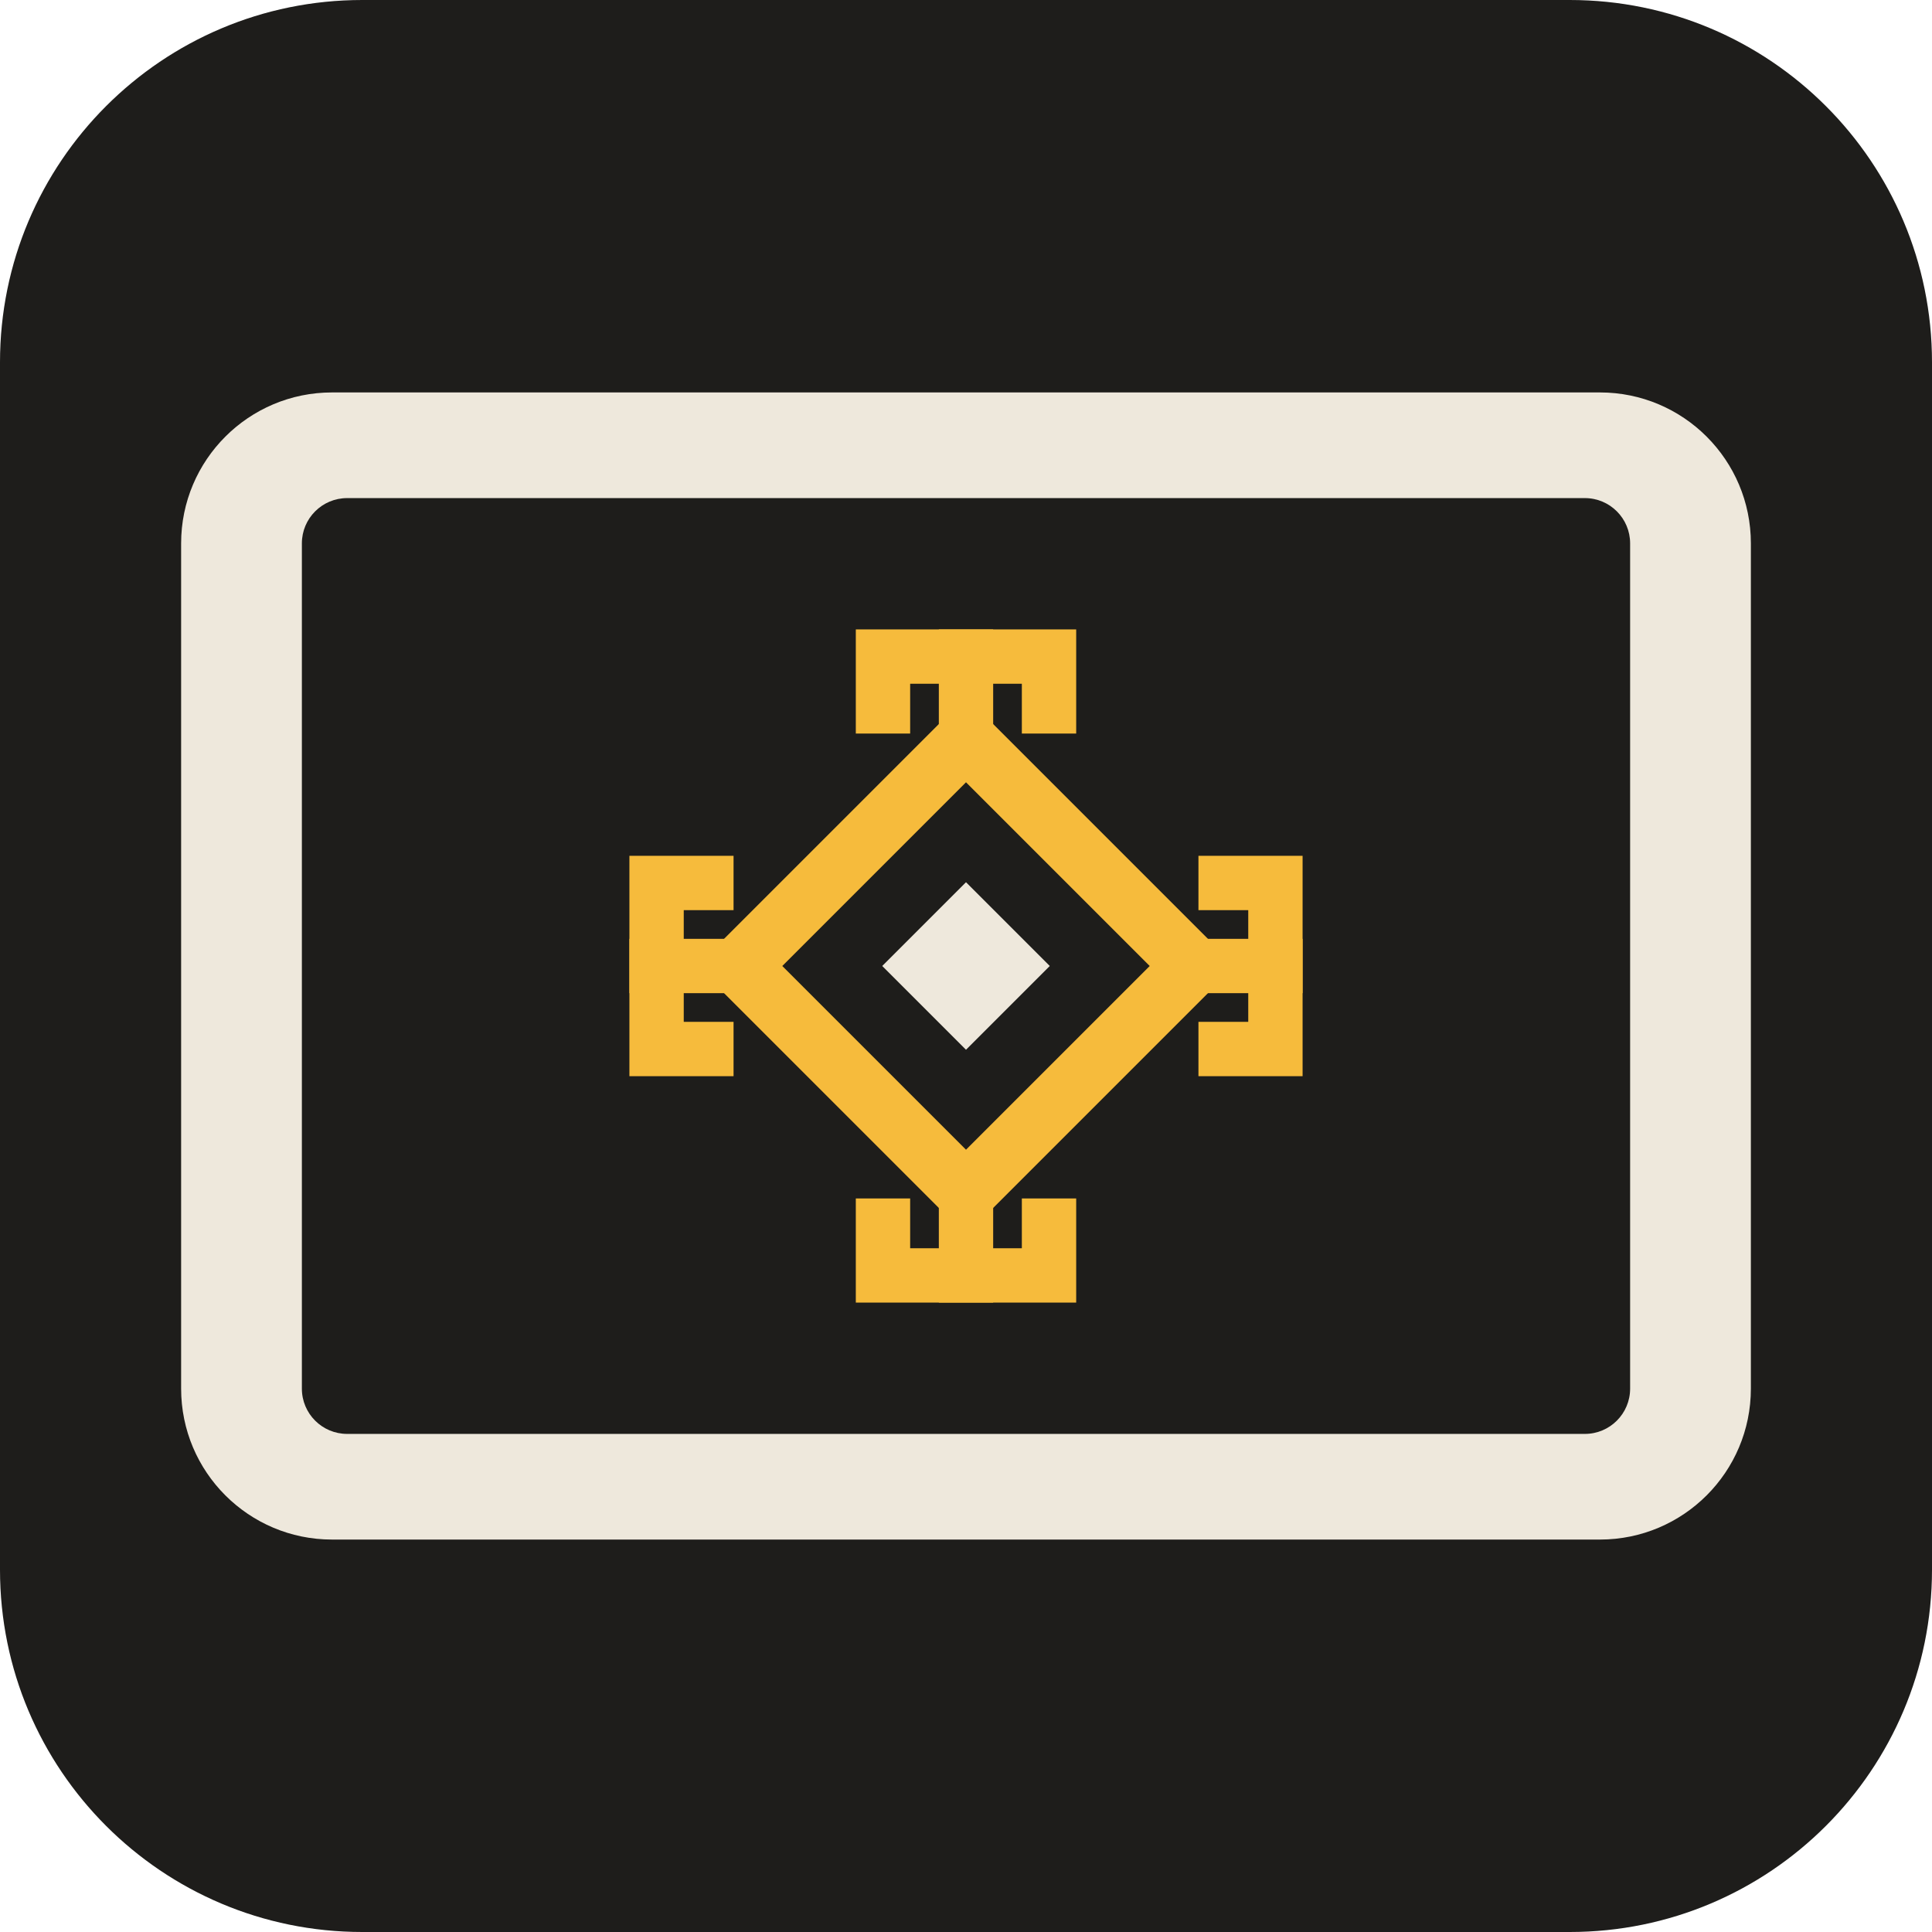
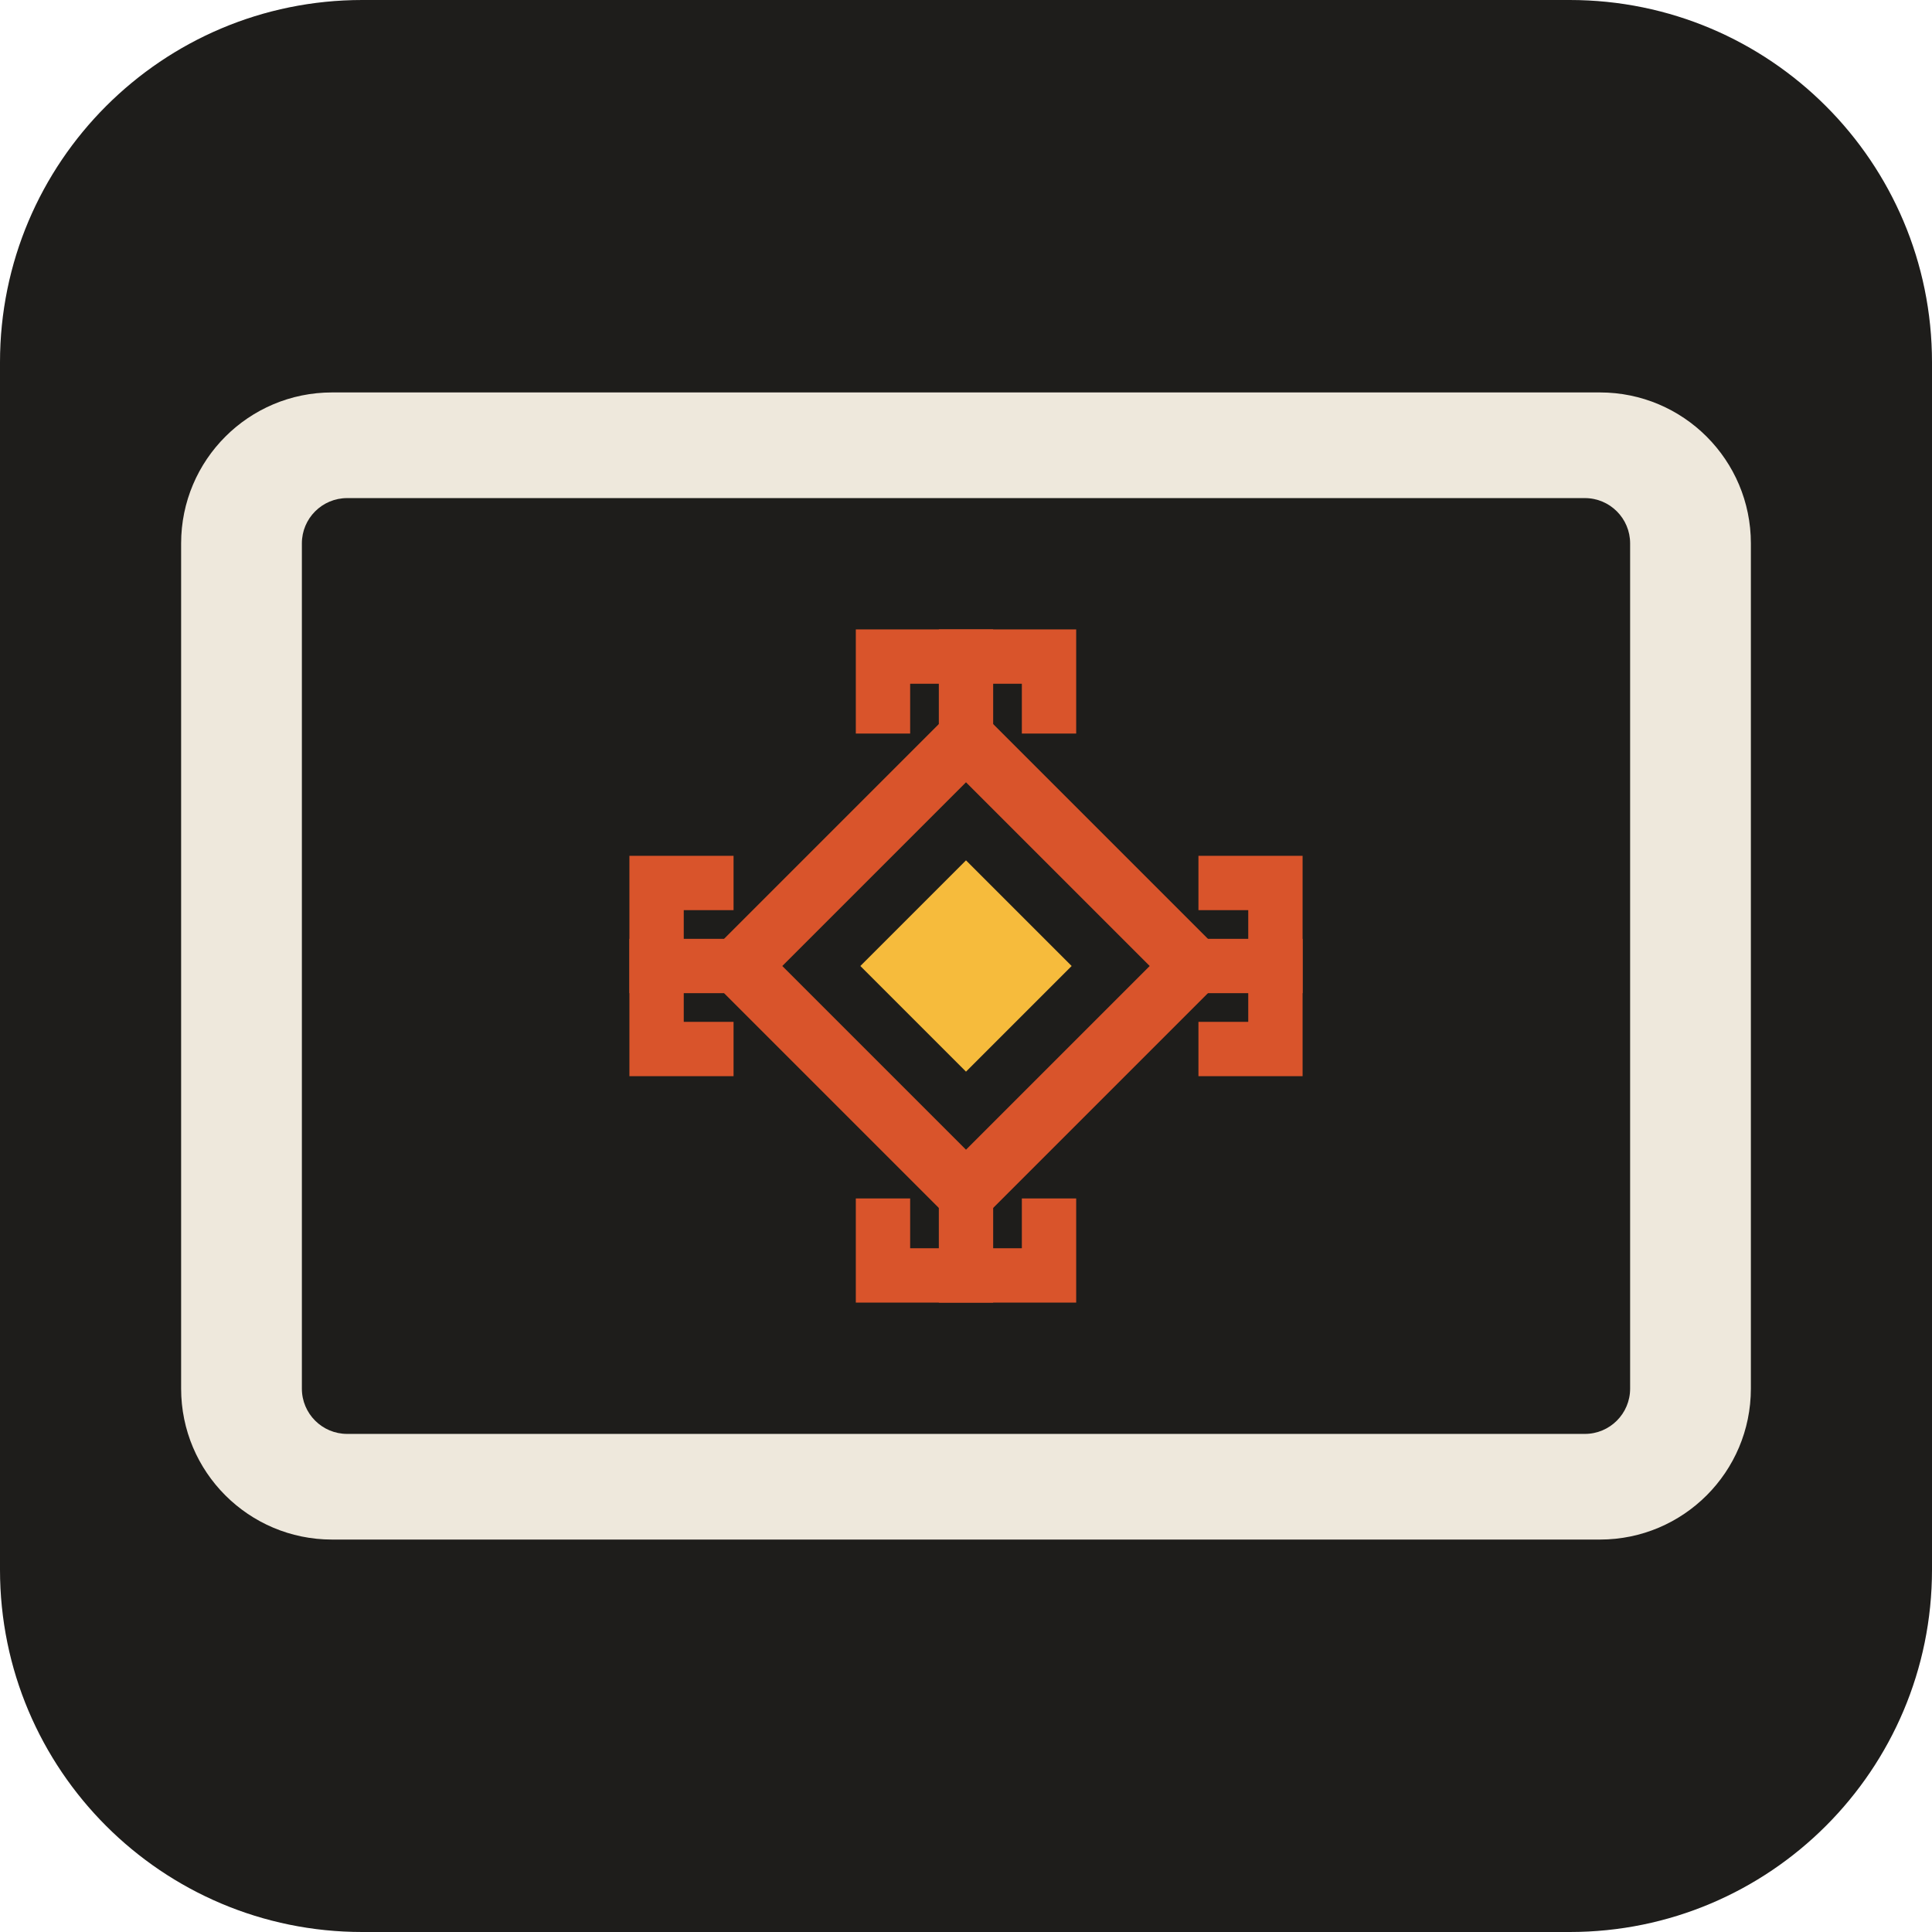
<svg xmlns="http://www.w3.org/2000/svg" viewBox="0 0 128 128" width="128" height="128">
  <rect width="128" height="128" rx="24" fill="#1e1d1b" />
  <rect x="12" y="26" width="104" height="76" rx="10" fill="#eee8dc" />
  <rect x="20" y="33" width="88" height="62" rx="3" fill="#1e1d1b" />
-   <polygon points="64,49 79,64 64,79 49,64" fill="none" stroke="#f6bb3c" stroke-width="4" stroke-linejoin="miter" />
-   <polyline points="69.5,46.8 69.5,43.5 58.5,43.5 58.5,46.8" fill="none" stroke="#f6bb3c" stroke-width="3.6" stroke-linecap="square" stroke-linejoin="miter" />
-   <line x1="64" y1="49" x2="64.0" y2="43.5" stroke="#f6bb3c" stroke-width="3.6" stroke-linecap="square" />
-   <polyline points="81.2,69.5 84.5,69.5 84.5,58.5 81.2,58.5" fill="none" stroke="#f6bb3c" stroke-width="3.6" stroke-linecap="square" stroke-linejoin="miter" />
-   <line x1="79" y1="64" x2="84.5" y2="64.0" stroke="#f6bb3c" stroke-width="3.6" stroke-linecap="square" />
-   <polyline points="58.5,81.2 58.5,84.5 69.5,84.5 69.5,81.2" fill="none" stroke="#f6bb3c" stroke-width="3.6" stroke-linecap="square" stroke-linejoin="miter" />
-   <line x1="64" y1="79" x2="64.0" y2="84.5" stroke="#f6bb3c" stroke-width="3.6" stroke-linecap="square" />
-   <polyline points="46.8,58.5 43.5,58.5 43.5,69.5 46.8,69.5" fill="none" stroke="#f6bb3c" stroke-width="3.6" stroke-linecap="square" stroke-linejoin="miter" />
-   <line x1="49" y1="64" x2="43.5" y2="64.0" stroke="#f6bb3c" stroke-width="3.6" stroke-linecap="square" />
-   <polygon points="64,58.45 69.55,64 64,69.55 58.45,64" fill="#eee8dc" stroke="none" stroke-width="0" stroke-linejoin="miter" />
+   <polygon points="64,49 79,64 64,79 49,64" fill="none" stroke="#d9542b" stroke-width="4" stroke-linejoin="miter" />
+   <polyline points="69.5,46.8 69.5,43.5 58.5,43.5 58.5,46.8" fill="none" stroke="#d9542b" stroke-width="3.6" stroke-linecap="square" stroke-linejoin="miter" />
+   <line x1="64" y1="49" x2="64.0" y2="43.5" stroke="#d9542b" stroke-width="3.6" stroke-linecap="square" />
+   <polyline points="81.2,69.5 84.5,69.5 84.5,58.5 81.2,58.5" fill="none" stroke="#d9542b" stroke-width="3.6" stroke-linecap="square" stroke-linejoin="miter" />
+   <line x1="79" y1="64" x2="84.5" y2="64.0" stroke="#d9542b" stroke-width="3.6" stroke-linecap="square" />
+   <polyline points="58.5,81.2 58.5,84.5 69.5,84.5 69.5,81.2" fill="none" stroke="#d9542b" stroke-width="3.6" stroke-linecap="square" stroke-linejoin="miter" />
+   <line x1="64" y1="79" x2="64.0" y2="84.5" stroke="#d9542b" stroke-width="3.6" stroke-linecap="square" />
+   <polyline points="46.8,58.5 43.5,58.5 43.5,69.5 46.8,69.5" fill="none" stroke="#d9542b" stroke-width="3.6" stroke-linecap="square" stroke-linejoin="miter" />
+   <line x1="49" y1="64" x2="43.5" y2="64.0" stroke="#d9542b" stroke-width="3.6" stroke-linecap="square" />
+   <polygon points="64,57 71,64 64,71 57,64" fill="#f6bb3c" stroke="none" stroke-width="0" stroke-linejoin="miter" />
</svg>
